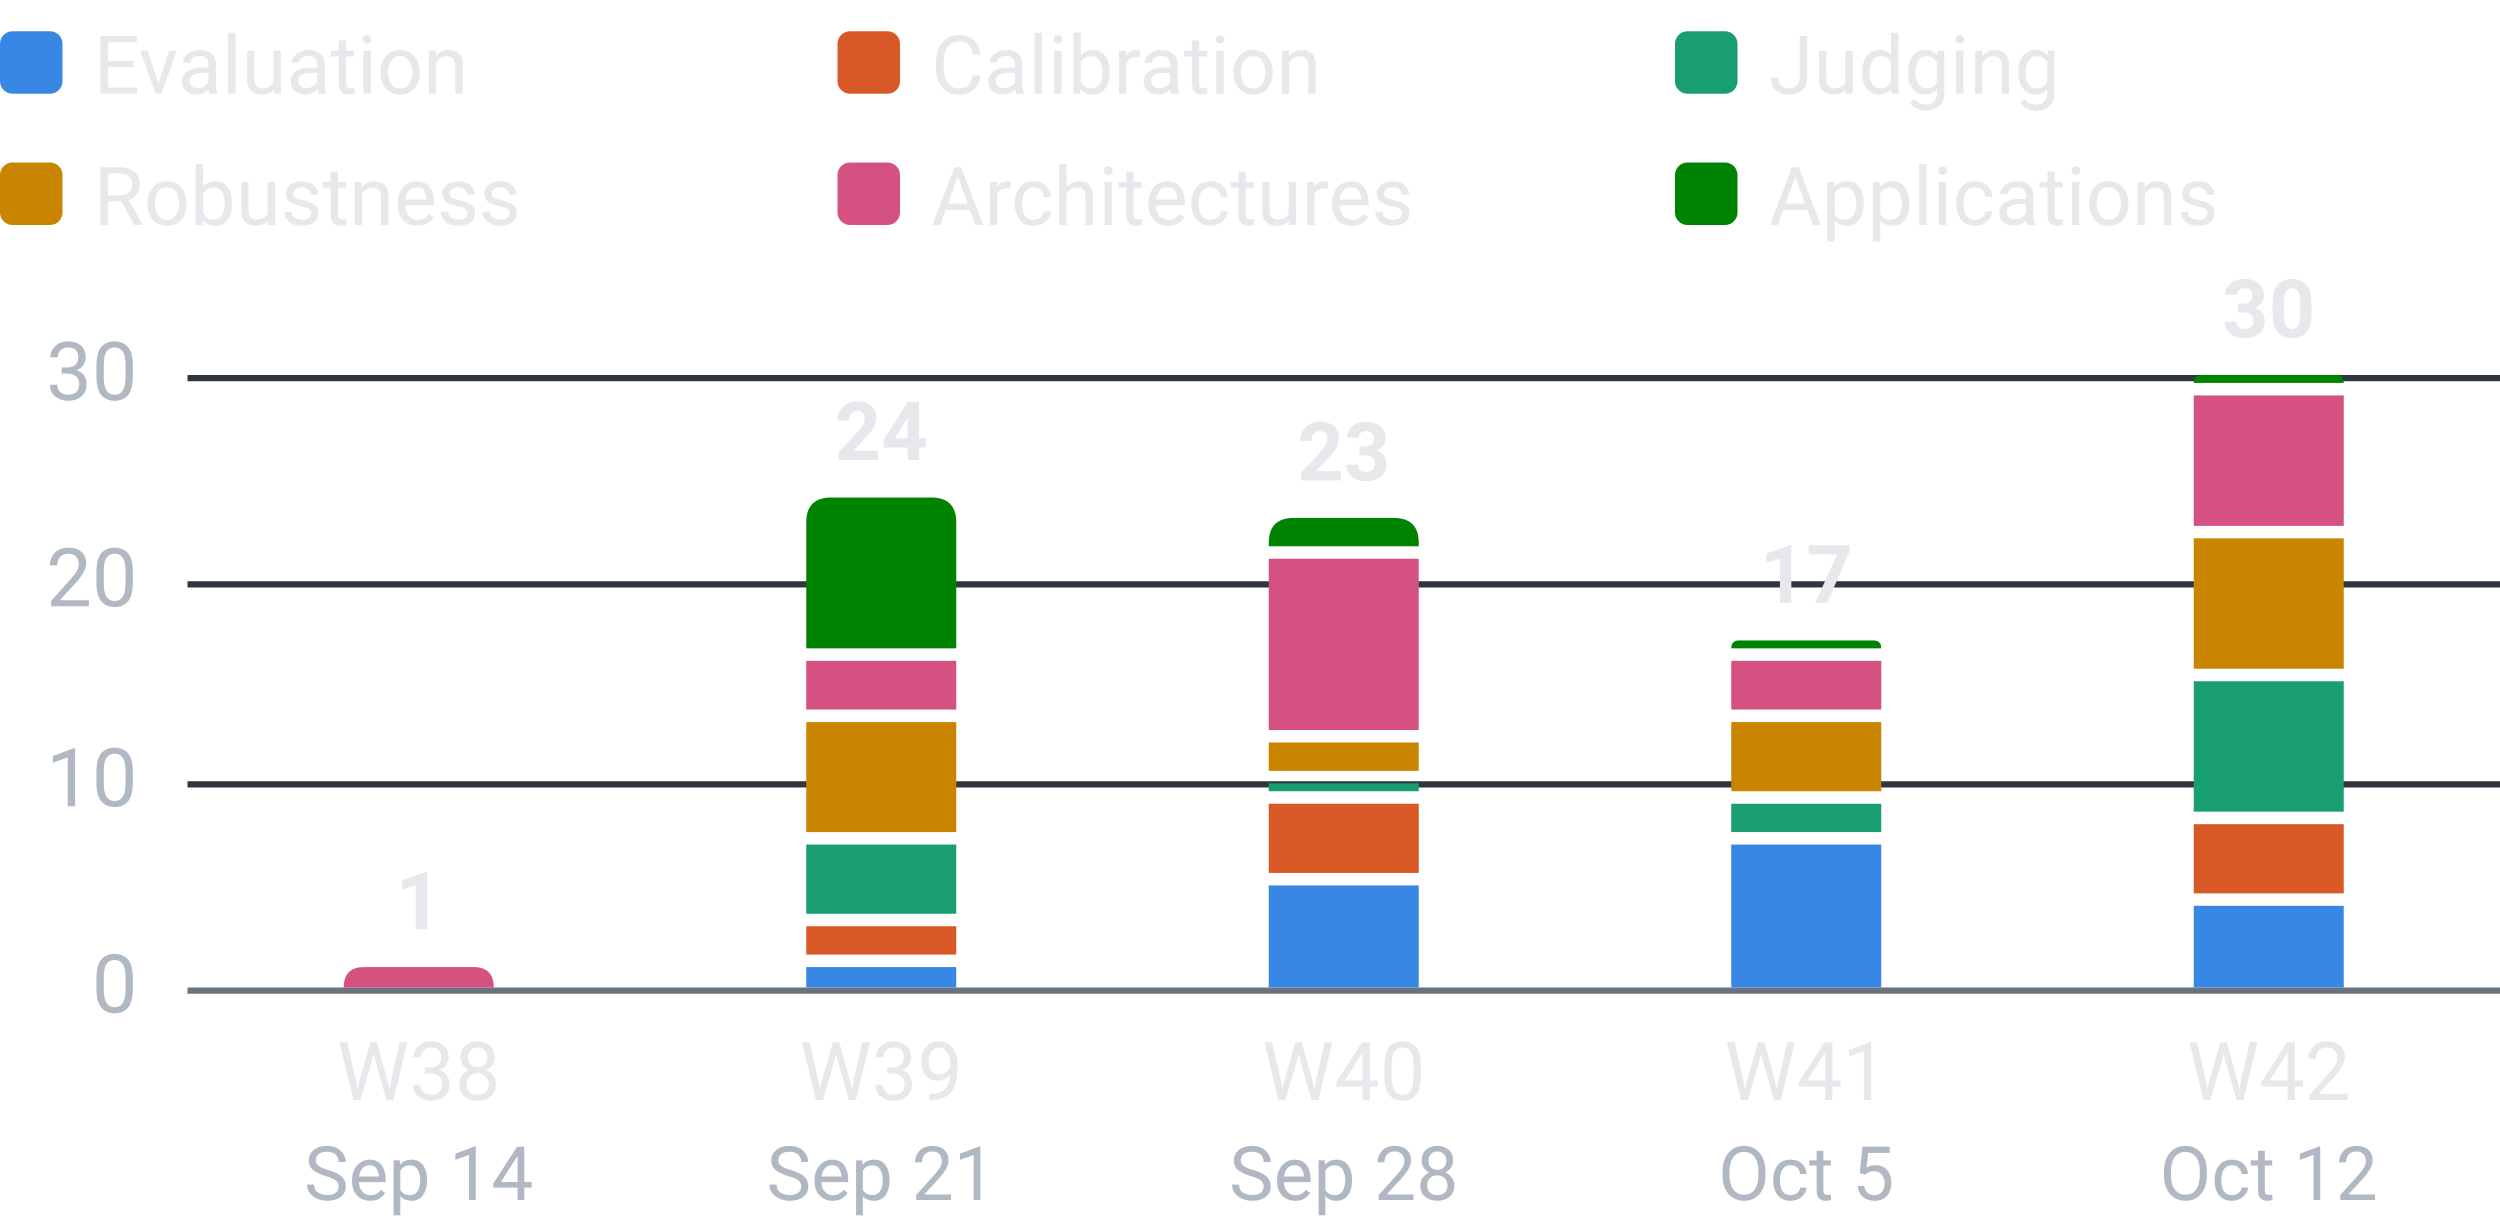
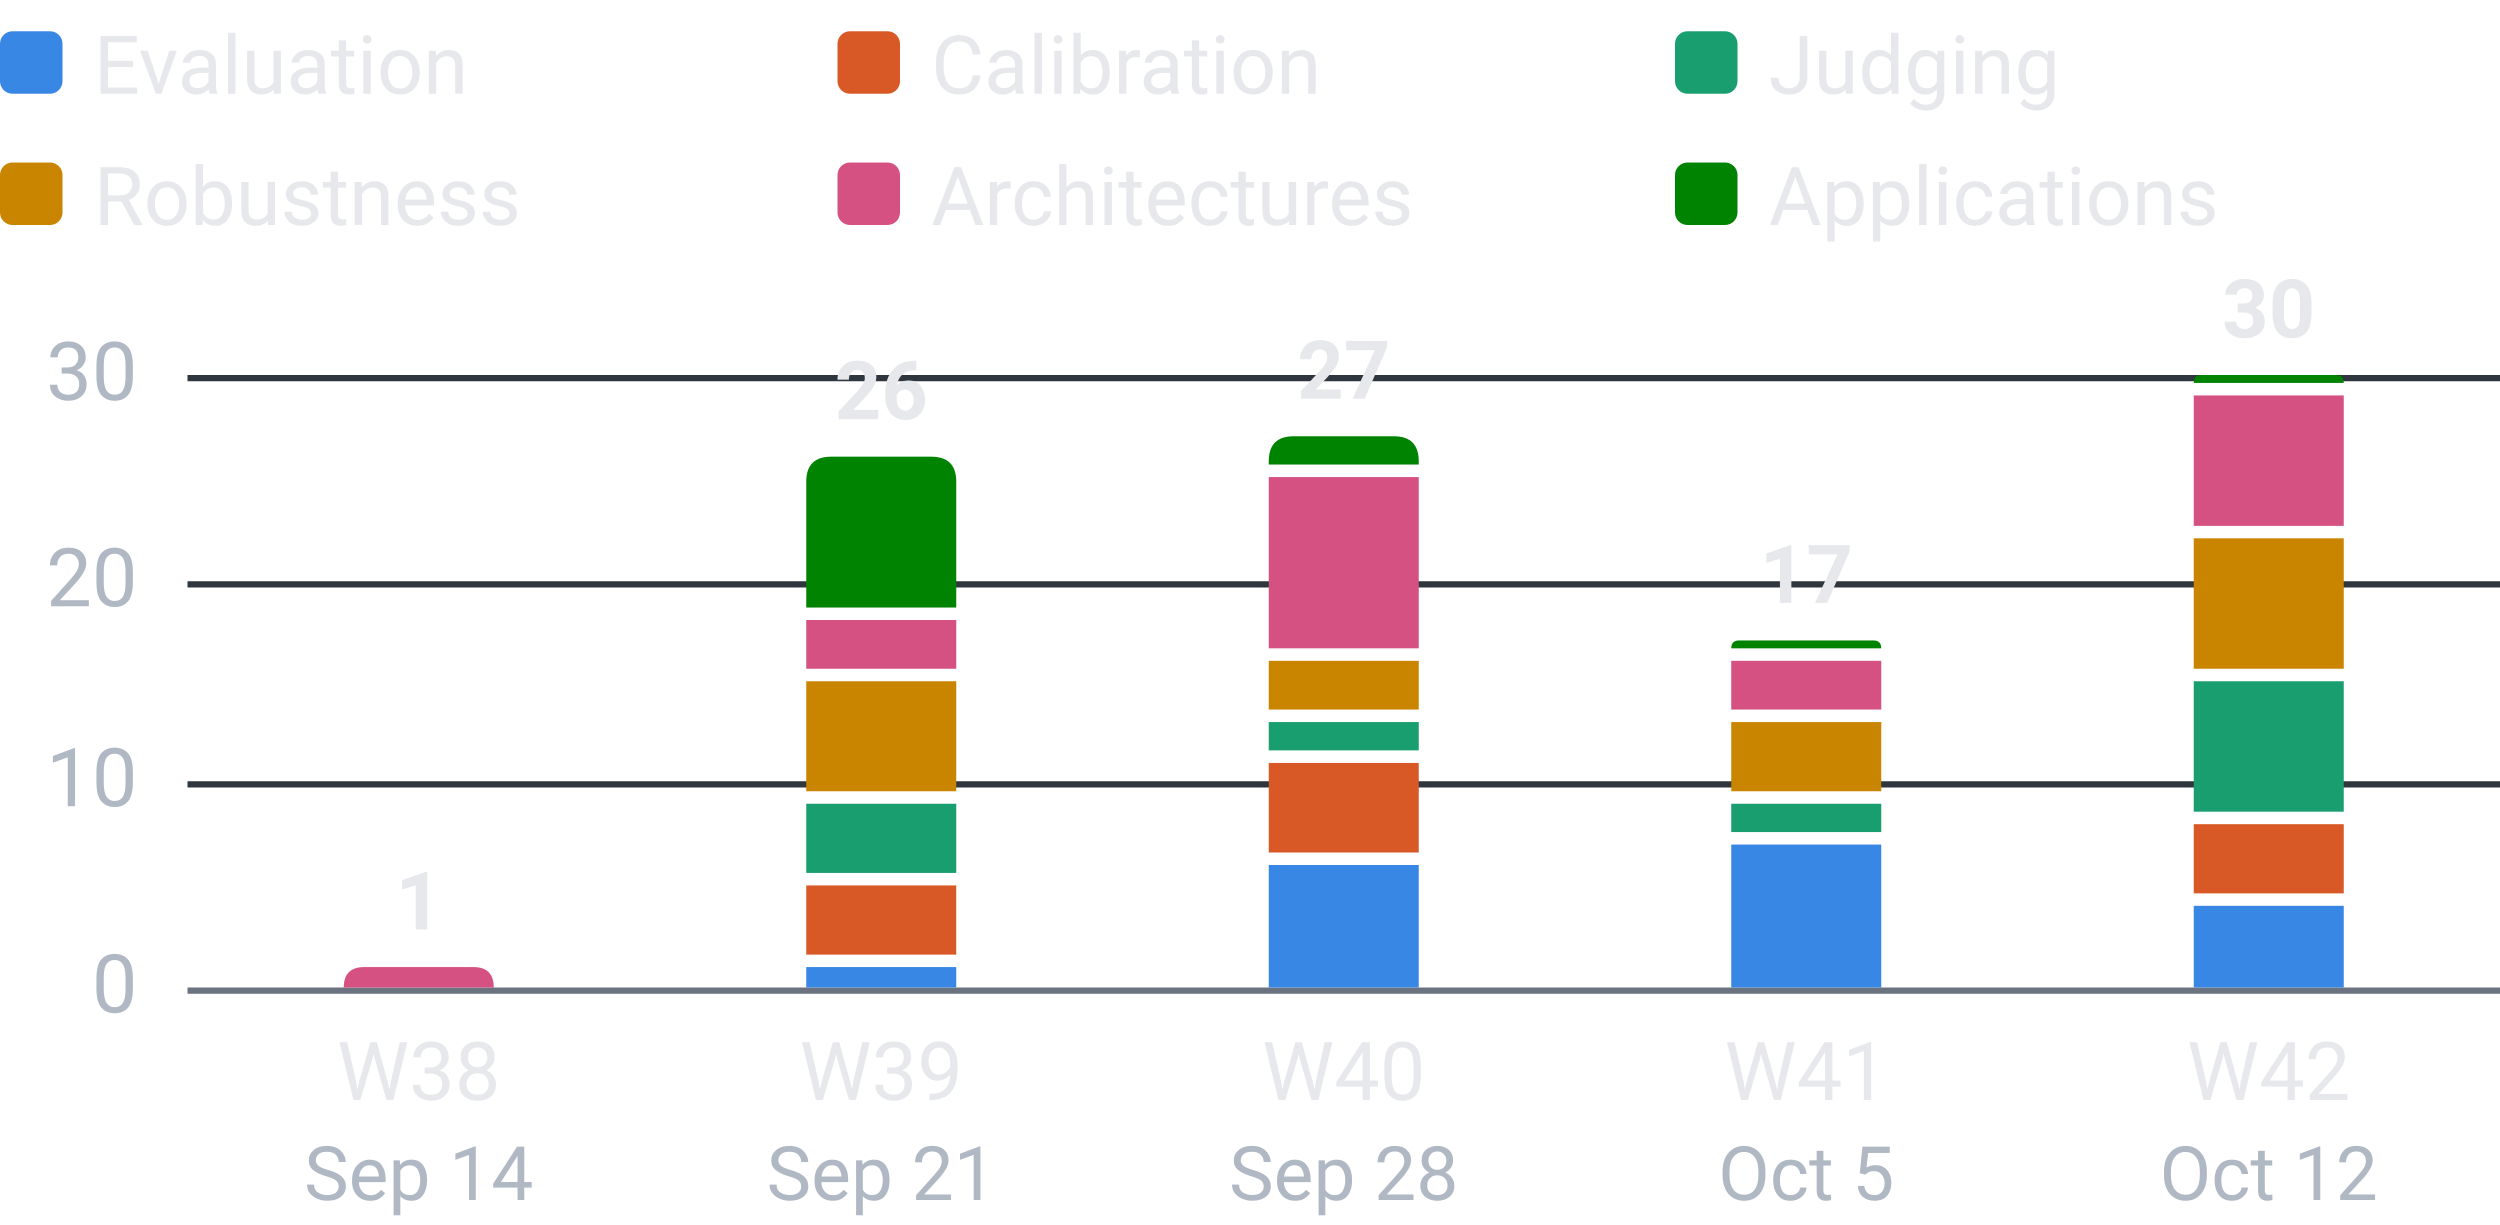
<svg xmlns="http://www.w3.org/2000/svg" viewBox="0 0 400 196" width="400" height="196" role="img" aria-labelledby="chart-title chart-desc" font-family="system-ui, -apple-system, &quot;Segoe UI&quot;, Roboto, &quot;Helvetica Neue&quot;, Arial, &quot;PingFang SC&quot;, &quot;Microsoft YaHei&quot;, sans-serif" font-size="13">
  <rect x="0" y="5" width="10" height="10" rx="2" fill="#3987e5" />
  <text x="15" y="15" fill="#e6e8eb">Evaluation</text>
  <rect x="134" y="5" width="10" height="10" rx="2" fill="#d95926" />
  <text x="149" y="15" fill="#e6e8eb">Calibration</text>
  <rect x="268" y="5" width="10" height="10" rx="2" fill="#199e70" />
  <text x="283" y="15" fill="#e6e8eb">Judging</text>
  <rect x="0" y="26" width="10" height="10" rx="2" fill="#c98500" />
  <text x="15" y="36" fill="#e6e8eb">Robustness</text>
  <rect x="134" y="26" width="10" height="10" rx="2" fill="#d55181" />
  <text x="149" y="36" fill="#e6e8eb">Architectures</text>
  <rect x="268" y="26" width="10" height="10" rx="2" fill="#008300" />
  <text x="283" y="36" fill="#e6e8eb">Applications</text>
  <line x1="30" x2="400" y1="158.5" y2="158.5" stroke="#6b7280" stroke-width="1" />
  <text x="22" y="162" text-anchor="end" fill="#b0b8c4">0</text>
  <line x1="30" x2="400" y1="125.5" y2="125.5" stroke="#30363d" stroke-width="1" />
  <text x="22" y="129" text-anchor="end" fill="#b0b8c4">10</text>
  <line x1="30" x2="400" y1="93.5" y2="93.5" stroke="#30363d" stroke-width="1" />
  <text x="22" y="97" text-anchor="end" fill="#b0b8c4">20</text>
  <line x1="30" x2="400" y1="60.5" y2="60.5" stroke="#30363d" stroke-width="1" />
  <text x="22" y="64" text-anchor="end" fill="#b0b8c4">30</text>
  <path d="M55 158V158Q55 154.73 58.27 154.73H75.73Q79 154.73 79 158V158Z" fill="#d55181" />
  <text x="67" y="148.73" text-anchor="middle" font-weight="600" fill="#e6e8eb">1</text>
  <text x="67" y="176" text-anchor="middle" fill="#e6e8eb">W38</text>
  <text x="67" y="192" text-anchor="middle" font-size="12" fill="#b0b8c4">Sep 14</text>
  <rect x="129" y="154.73" width="24" height="3.27" fill="#3987e5" />
-   <rect x="129" y="148.2" width="24" height="4.53" fill="#d95926" />
-   <rect x="129" y="135.13" width="24" height="11.07" fill="#199e70" />
-   <rect x="129" y="115.53" width="24" height="17.6" fill="#c98500" />
-   <rect x="129" y="105.73" width="24" height="7.8" fill="#d55181" />
-   <path d="M129 103.73V83.6Q129 79.6 133 79.6H149Q153 79.6 153 83.6V103.73Z" fill="#008300" />
-   <text x="141" y="73.6" text-anchor="middle" font-weight="600" fill="#e6e8eb">24</text>
+   <rect x="129" y="141.67" width="24" height="11.07" fill="#d95926" />
+   <rect x="129" y="128.6" width="24" height="11.07" fill="#199e70" />
+   <rect x="129" y="109" width="24" height="17.6" fill="#c98500" />
+   <rect x="129" y="99.2" width="24" height="7.8" fill="#d55181" />
+   <path d="M129 97.2V77.07Q129 73.07 133 73.07H149Q153 73.07 153 77.07V97.2Z" fill="#008300" />
+   <text x="141" y="67.07" text-anchor="middle" font-weight="600" fill="#e6e8eb">26</text>
  <text x="141" y="176" text-anchor="middle" fill="#e6e8eb">W39</text>
  <text x="141" y="192" text-anchor="middle" font-size="12" fill="#b0b8c4">Sep 21</text>
-   <rect x="203" y="141.67" width="24" height="16.33" fill="#3987e5" />
-   <rect x="203" y="128.6" width="24" height="11.07" fill="#d95926" />
-   <rect x="203" y="125.33" width="24" height="1.27" fill="#199e70" />
-   <rect x="203" y="118.8" width="24" height="4.53" fill="#c98500" />
-   <rect x="203" y="89.4" width="24" height="27.4" fill="#d55181" />
-   <path d="M203 87.4V86.87Q203 82.87 207 82.87H223Q227 82.87 227 86.87V87.4Z" fill="#008300" />
-   <text x="215" y="76.87" text-anchor="middle" font-weight="600" fill="#e6e8eb">23</text>
+   <rect x="203" y="138.4" width="24" height="19.6" fill="#3987e5" />
+   <rect x="203" y="122.07" width="24" height="14.33" fill="#d95926" />
+   <rect x="203" y="115.53" width="24" height="4.53" fill="#199e70" />
+   <rect x="203" y="105.73" width="24" height="7.8" fill="#c98500" />
+   <rect x="203" y="76.33" width="24" height="27.4" fill="#d55181" />
+   <path d="M203 74.33V73.8Q203 69.8 207 69.8H223Q227 69.8 227 73.8V74.33Z" fill="#008300" />
+   <text x="215" y="63.8" text-anchor="middle" font-weight="600" fill="#e6e8eb">27</text>
  <text x="215" y="176" text-anchor="middle" fill="#e6e8eb">W40</text>
  <text x="215" y="192" text-anchor="middle" font-size="12" fill="#b0b8c4">Sep 28</text>
  <rect x="277" y="135.13" width="24" height="22.87" fill="#3987e5" />
  <rect x="277" y="128.6" width="24" height="4.53" fill="#199e70" />
  <rect x="277" y="115.53" width="24" height="11.07" fill="#c98500" />
  <rect x="277" y="105.73" width="24" height="7.8" fill="#d55181" />
  <path d="M277 103.73V103.73Q277 102.47 278.27 102.47H299.73Q301 102.47 301 103.73V103.73Z" fill="#008300" />
  <text x="289" y="96.47" text-anchor="middle" font-weight="600" fill="#e6e8eb">17</text>
  <text x="289" y="176" text-anchor="middle" fill="#e6e8eb">W41</text>
  <text x="289" y="192" text-anchor="middle" font-size="12" fill="#b0b8c4">Oct 5</text>
  <rect x="351" y="144.93" width="24" height="13.07" fill="#3987e5" />
  <rect x="351" y="131.87" width="24" height="11.07" fill="#d95926" />
  <rect x="351" y="109" width="24" height="20.87" fill="#199e70" />
  <rect x="351" y="86.13" width="24" height="20.87" fill="#c98500" />
  <rect x="351" y="63.27" width="24" height="20.87" fill="#d55181" />
  <path d="M351 61.27V61.27Q351 60 352.27 60H373.73Q375 60 375 61.27V61.27Z" fill="#008300" />
  <text x="363" y="54" text-anchor="middle" font-weight="600" fill="#e6e8eb">30</text>
  <text x="363" y="176" text-anchor="middle" fill="#e6e8eb">W42</text>
  <text x="363" y="192" text-anchor="middle" font-size="12" fill="#b0b8c4">Oct 12</text>
</svg>
